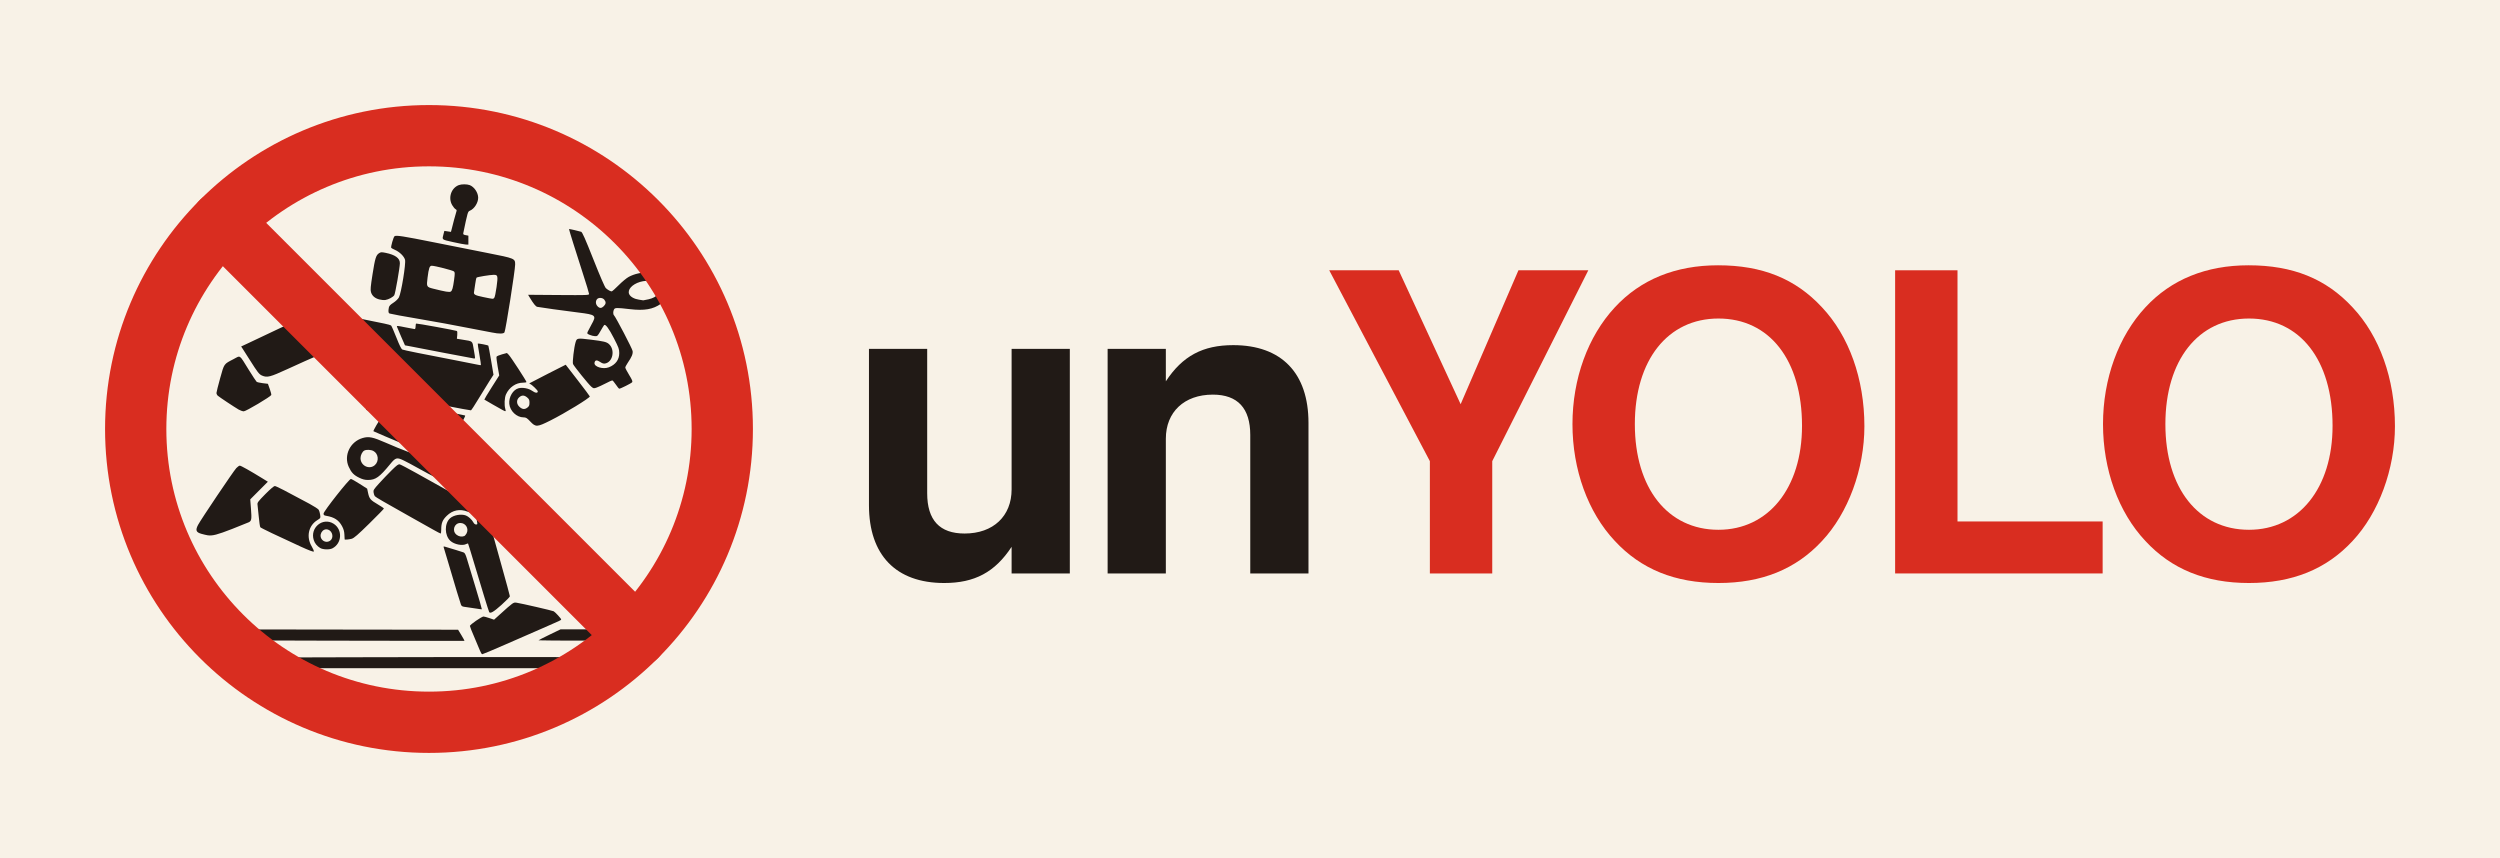
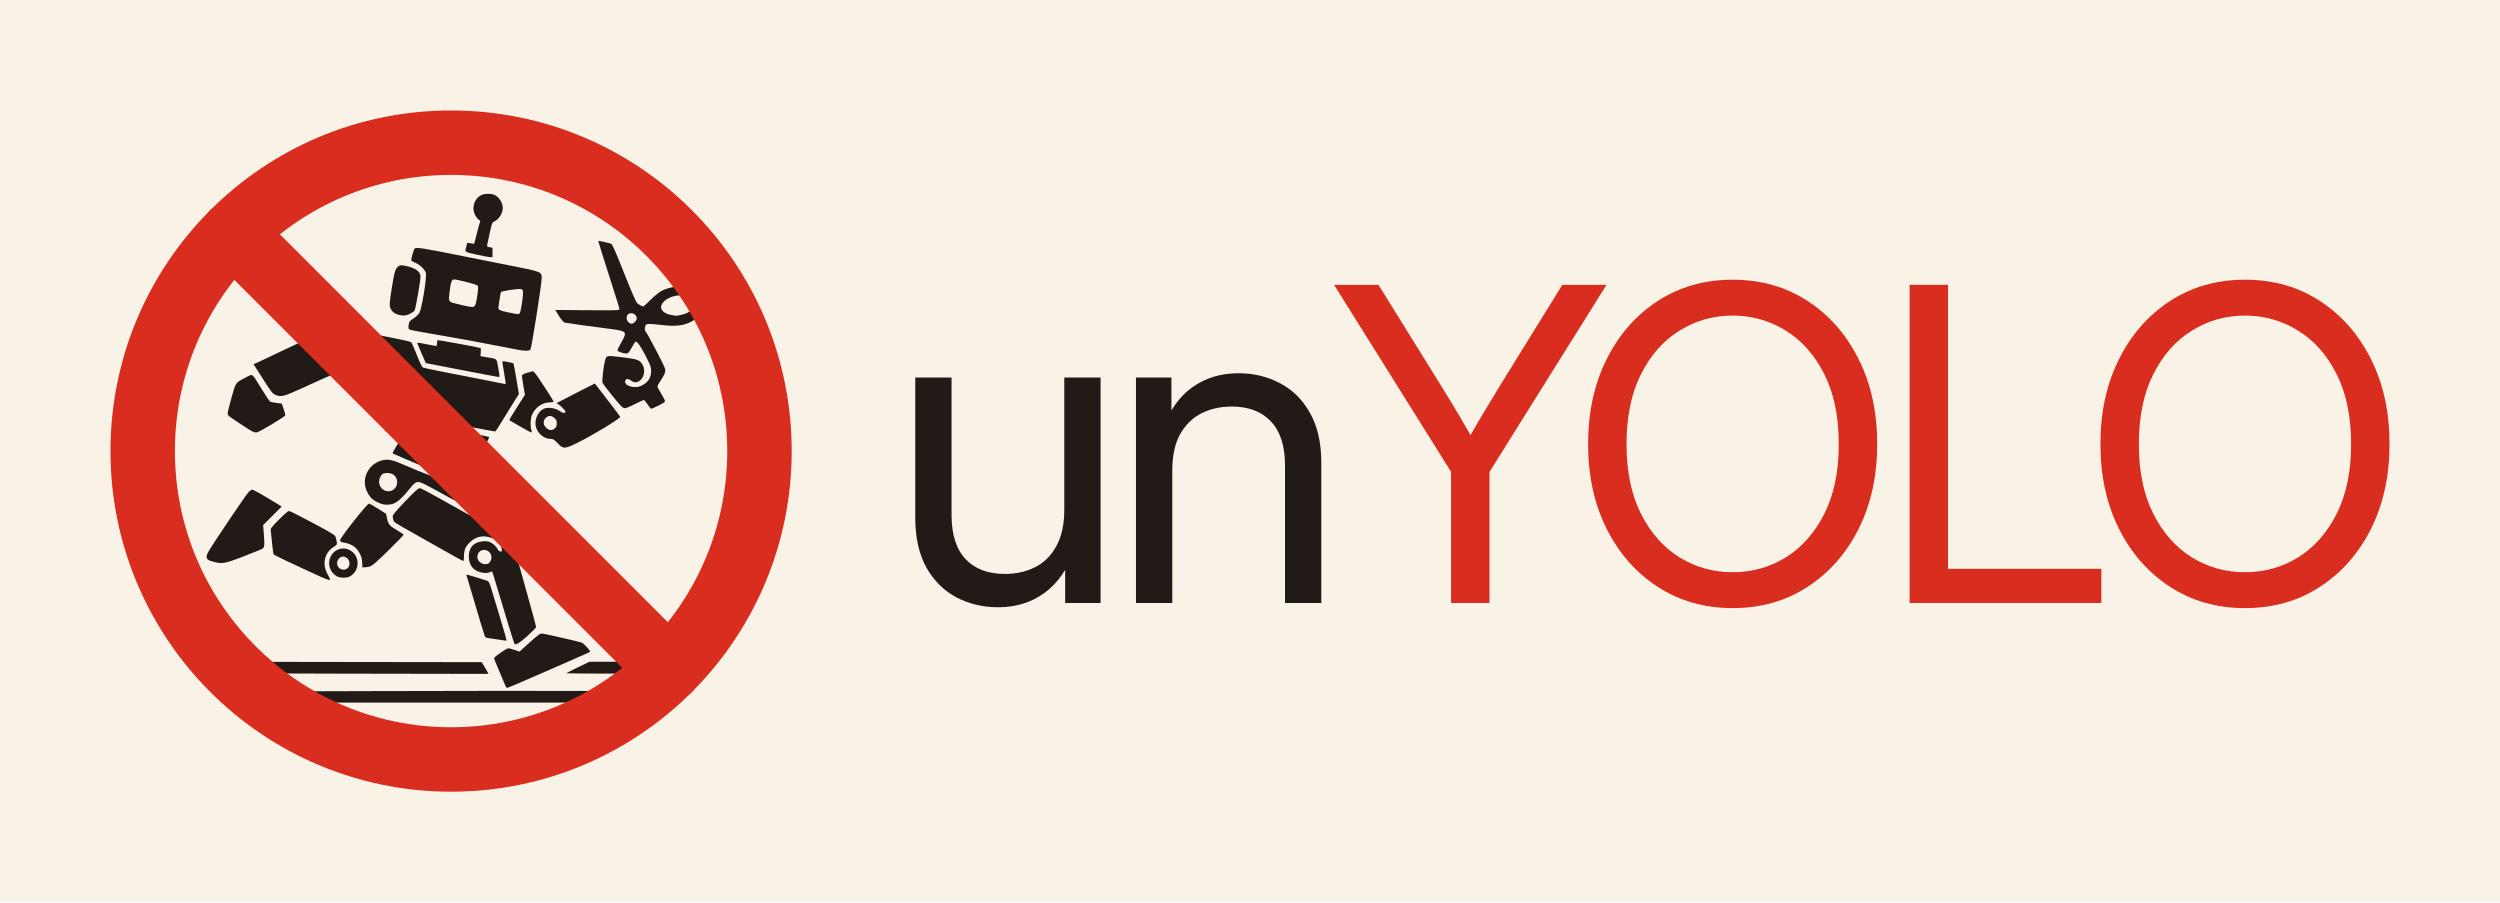
- <svg xmlns="http://www.w3.org/2000/svg" width="560" height="192.187" viewBox="0 0 1142.22 392" role="img" aria-labelledby="title" version="1.1" id="svg25">
+ <svg xmlns="http://www.w3.org/2000/svg" width="560" height="202.085" viewBox="0 0 1086.275 392" role="img" aria-labelledby="title" version="1.1" id="svg25">
  <defs id="defs29" />
-   <rect id="background" x="0" y="0" width="1142.22" height="392" fill="#f8f2e7" />
+   <rect id="background" x="0" y="0" width="1086.28" height="392" fill="#f8f2e7" />
  <g transform="translate(36,36)" id="g17">
    <g transform="matrix(1.302598,0,0,1.302598,44.1069,50.21171)" id="g9">
      <g transform="translate(-17.32738,-40.75645)" id="g7">
        <path fill="#211a16" d="m 34.981,207.089 -2.01,-1.852 46.284,-0.132 c 25.456,-0.073 56.344,-0.101 68.641,-0.063 l 22.357,0.069 -2.096,1.912 -2.096,1.912 -64.535,0.003 -64.535,0.003 z m 89.146,-4.432 c -0.288,-0.764 -1.19,-2.911 -2.003,-4.771 -0.814,-1.86 -1.479,-3.555 -1.479,-3.766 0,-0.437 4.144,-3.303 4.775,-3.303 0.228,0 1.154,0.25 2.059,0.556 l 1.645,0.556 2.004,-1.812 c 4.712,-4.262 4.773,-4.305 5.856,-4.152 1.553,0.219 12.585,2.765 13.046,3.011 0.537,0.286 2.629,2.556 2.629,2.852 0,0.269 -0.021,0.279 -6.482,3.088 -2.765,1.202 -8.592,3.748 -12.949,5.658 -4.357,1.91 -8.069,3.473 -8.249,3.473 -0.18,0 -0.563,-0.625 -0.851,-1.389 z m -54.214,-3.373 -43.338,-0.132 -1.919,-1.919 -1.919,-1.919 44.179,0.067 49.588,0.067 1.172,1.934 c 0.645,1.063 1.13,1.956 1.078,1.984 -0.052,0.028 -22.031,-0.009 -48.842,-0.082 z m 74.809,-0.118 c 0,-0.065 1.738,-0.958 3.861,-1.984 l 3.861,-1.867 h 16.511 c 9.081,0 16.511,0.046 16.511,0.102 0,0.056 -0.863,0.947 -1.918,1.98 l -1.918,1.878 -18.455,0.004 c -10.15,0.002 -18.455,-0.049 -18.455,-0.113 z m -17.304,-9.894 c -0.188,-0.304 -2.841,-8.916 -5.428,-17.619 -1.035,-3.482 -1.93,-6.379 -1.988,-6.438 -0.058,-0.058 -0.347,0.023 -0.64,0.18 -1.325,0.709 -4.205,0.131 -5.561,-1.116 -2.074,-1.906 -2.137,-6.09 -0.119,-7.915 1.262,-1.141 3.906,-1.61 5.558,-0.985 0.917,0.346 2.12,1.459 2.627,2.431 0.23,0.441 0.598,0.728 0.933,0.728 0.467,0 0.528,-0.113 0.389,-0.728 -0.09,-0.4 -0.24,-1.353 -0.332,-2.117 -0.196,-1.621 -0.222,-1.61 2.282,-0.902 l 1.715,0.485 1.002,3.681 c 0.551,2.025 2.309,8.339 3.908,14.031 1.598,5.692 2.906,10.52 2.906,10.73 0,0.209 -1.321,1.565 -2.935,3.012 -2.732,2.45 -3.934,3.158 -4.315,2.542 z m -8.769,-26.665 c 0.236,-0.09 0.613,-0.522 0.839,-0.958 0.869,-1.681 -0.314,-3.64 -2.198,-3.64 -2.114,0 -3.031,2.695 -1.387,4.078 0.789,0.664 1.849,0.865 2.746,0.521 z m 4.193,25.42 c -1.047,-0.181 -2.615,-0.412 -3.483,-0.513 -1.386,-0.161 -1.613,-0.27 -1.856,-0.888 -0.298,-0.757 -1.973,-6.301 -4.41,-14.595 -0.834,-2.838 -1.577,-5.322 -1.652,-5.521 -0.102,-0.271 0.023,-0.315 0.5,-0.176 2.28,0.665 6.017,1.816 6.49,1.999 0.412,0.159 0.72,0.74 1.144,2.156 0.319,1.066 1.656,5.488 2.97,9.826 1.315,4.338 2.348,7.922 2.296,7.964 -0.052,0.042 -0.951,-0.072 -1.998,-0.253 z M 61.405,166.339 c -8.27,-3.779 -14.041,-6.545 -14.274,-6.842 -0.129,-0.164 -0.375,-1.846 -0.547,-3.738 -0.172,-1.892 -0.367,-3.784 -0.433,-4.206 -0.108,-0.681 0.194,-1.086 2.709,-3.638 1.665,-1.69 3.041,-2.872 3.342,-2.872 0.462,0 3.905,1.764 12.188,6.243 1.584,0.857 3.033,1.797 3.221,2.089 0.187,0.292 0.416,1.067 0.509,1.722 0.167,1.183 0.16,1.195 -1.004,1.921 -3.127,1.949 -3.946,5.909 -1.92,9.274 0.481,0.799 0.797,1.581 0.701,1.736 -0.111,0.18 -1.745,-0.435 -4.491,-1.69 z m 6.719,0.435 c -1.147,-0.712 -1.873,-1.61 -2.247,-2.778 -1.396,-4.355 3.191,-8.118 6.972,-5.72 3.191,2.024 2.96,6.866 -0.413,8.621 -1.038,0.54 -3.351,0.474 -4.313,-0.123 z m 3.502,-2.555 c 1.317,-0.922 0.921,-3.254 -0.655,-3.853 -2.026,-0.77 -3.635,2.039 -2.066,3.608 0.746,0.746 1.862,0.846 2.721,0.245 z m 5.088,-0.455 c -0.005,-0.036 -0.042,-0.783 -0.082,-1.658 -0.054,-1.162 -0.284,-1.978 -0.851,-3.022 -1.131,-2.08 -2.713,-3.114 -5.474,-3.577 -0.817,-0.137 -0.992,-0.276 -0.992,-0.787 0,-0.809 8.998,-12.202 9.598,-12.154 0.232,0.019 1.609,0.793 3.06,1.72 l 2.638,1.686 0.328,1.535 c 0.428,2 0.849,2.492 3.409,3.979 1.173,0.682 2.133,1.34 2.133,1.463 0,0.123 -2.312,2.494 -5.137,5.269 -4.017,3.946 -5.358,5.107 -6.152,5.327 -0.91,0.253 -2.456,0.389 -2.478,0.219 z m -48.013,-1.432 c -0.437,-0.063 -1.424,-0.292 -2.193,-0.51 -1.919,-0.541 -2.196,-1.251 -1.217,-3.124 0.983,-1.879 12.429,-18.885 13.42,-19.938 0.445,-0.473 1.001,-0.86 1.235,-0.86 0.405,0 3.692,1.85 7.893,4.441 l 1.94,1.197 -3.088,3.096 -3.088,3.096 0.264,3.409 c 0.274,3.54 0.184,4.107 -0.729,4.596 -0.275,0.147 -2.922,1.211 -5.881,2.364 -5.218,2.033 -6.898,2.471 -8.555,2.232 z M 107.944,160.444 c -1.237,-0.697 -4.868,-2.737 -8.07,-4.533 -9.381,-5.262 -12.277,-6.945 -12.576,-7.305 -0.155,-0.187 -0.349,-0.753 -0.431,-1.258 -0.139,-0.856 -0.004,-1.08 1.972,-3.265 1.166,-1.29 3.133,-3.344 4.37,-4.564 1.877,-1.851 2.352,-2.191 2.87,-2.055 0.341,0.089 2.942,1.457 5.78,3.039 20.959,11.685 19.579,10.783 19.579,12.793 0,0.7 -0.055,1.273 -0.122,1.273 -0.067,0 -0.727,-0.238 -1.465,-0.529 -2.715,-1.07 -5.245,-0.569 -7.317,1.45 -1.504,1.465 -1.94,2.55 -1.942,4.834 -8.2e-4,0.764 -0.091,1.389 -0.2,1.388 -0.109,-3.3e-4 -1.21,-0.571 -2.447,-1.268 z M 81.883,142.166 c -1.941,-0.929 -2.798,-1.813 -3.723,-3.834 -1.844,-4.032 0.473,-8.849 4.871,-10.127 2.152,-0.625 3.528,-0.347 8.071,1.636 5.916,2.581 10.272,4.215 15.206,5.703 2.419,0.73 4.443,1.371 4.497,1.425 0.074,0.074 -2.125,4.372 -2.482,4.852 -0.073,0.099 -3.895,-1.907 -6.73,-3.532 -1.091,-0.626 -2.903,-1.589 -4.027,-2.14 -2.543,-1.248 -2.945,-1.148 -4.888,1.222 -3.739,4.561 -5.108,5.54 -7.754,5.55 -1.066,0.004 -1.879,-0.198 -3.043,-0.755 z m 5.436,-4.465 c 1.54,-1.377 1.255,-4.032 -0.533,-4.956 -0.894,-0.462 -2.457,-0.525 -3.198,-0.129 -0.681,0.365 -1.308,1.629 -1.308,2.638 0,2.673 3.101,4.179 5.039,2.447 z m 20.758,-3.622 c -3.308,-0.966 -7.656,-2.495 -10.98,-3.862 -3.118,-1.282 -10.112,-4.267 -10.28,-4.388 -0.183,-0.132 2.143,-4.11 2.478,-4.239 0.188,-0.072 2.337,0.295 4.775,0.816 2.438,0.521 4.461,0.916 4.494,0.878 0.033,-0.038 0.792,-1.534 1.687,-3.324 1.291,-2.584 1.721,-3.228 2.081,-3.119 0.249,0.075 1.942,0.446 3.761,0.823 4.467,0.927 11.093,2.279 11.906,2.43 0.364,0.068 0.801,0.165 0.972,0.217 0.493,0.15 -7.657,14.27 -8.274,14.334 -0.277,0.029 -1.456,-0.226 -2.62,-0.566 z m 1.6,-4.141 c 0.233,-0.45 0.351,-0.891 0.262,-0.979 -0.088,-0.088 -0.798,-0.358 -1.576,-0.599 l -1.415,-0.438 -0.439,0.921 c -0.241,0.506 -0.404,0.949 -0.362,0.984 0.164,0.134 2.475,0.889 2.783,0.909 0.178,0.011 0.514,-0.347 0.747,-0.797 z m -6.885,-2.794 c 0.364,-0.823 0.63,-1.513 0.592,-1.534 -0.443,-0.242 -1.609,-0.676 -1.659,-0.618 -0.43,0.494 -1.44,2.969 -1.275,3.125 0.191,0.18 0.833,0.394 1.479,0.492 0.111,0.017 0.499,-0.642 0.863,-1.465 z m 8.961,-2.214 c 0.506,-0.765 0.609,-1.098 0.366,-1.186 -0.186,-0.067 -0.844,-0.298 -1.463,-0.512 l -1.125,-0.39 -0.547,1.072 c -0.301,0.59 -0.509,1.109 -0.463,1.153 0.172,0.165 1.947,0.884 2.232,0.904 0.163,0.012 0.612,-0.457 1,-1.042 z m -6.513,-2.769 0.577,-1.187 -0.773,-0.4 c -0.425,-0.22 -0.827,-0.311 -0.892,-0.202 -0.603,1.007 -1.245,2.254 -1.181,2.293 0.206,0.128 1.419,0.649 1.548,0.664 0.08,0.01 0.405,-0.516 0.722,-1.169 z m 36.594,0.261 c -1.19,-1.258 -1.51,-1.455 -2.364,-1.455 -2.423,0 -4.764,-2.221 -5.007,-4.749 -0.229,-2.384 1.319,-4.978 3.263,-5.466 1.431,-0.359 3.528,0.039 4.753,0.903 1.141,0.804 1.976,0.884 1.976,0.188 0,-0.368 -2.064,-2.364 -2.665,-2.577 -0.208,-0.073 -0.318,-0.192 -0.245,-0.262 0.073,-0.071 2.961,-1.564 6.419,-3.318 l 6.287,-3.189 4.227,5.465 c 2.325,3.005 4.229,5.55 4.23,5.655 0.009,0.551 -8.744,5.898 -13.805,8.433 -4.711,2.36 -5.168,2.384 -7.071,0.372 z m -0.985,-4.914 c 0.562,-0.442 0.697,-0.771 0.697,-1.696 0,-0.957 -0.135,-1.262 -0.814,-1.833 -1.004,-0.844 -1.852,-0.87 -2.768,-0.082 -1.067,0.918 -1.026,2.399 0.093,3.399 1.007,0.9 1.837,0.963 2.792,0.212 z m -50.235,2.216 c -3.347,-0.648 -6.165,-1.259 -6.263,-1.357 -0.15,-0.15 -1.292,-7.514 -1.182,-7.624 0.02,-0.021 1.228,0.126 2.683,0.326 5.73,0.787 5.909,0.789 6.176,0.08 0.267,-0.709 1.453,-7.923 1.319,-8.017 -0.678,-0.475 -2.073,-1.151 -2.079,-1.007 -0.025,0.57 -1.249,7.487 -1.339,7.57 -0.059,0.054 -1.179,-0.066 -2.489,-0.267 -4.475,-0.687 -4.049,-0.501 -4.251,-1.849 -0.207,-1.381 0.186,-1.08 -6.464,-4.948 -6.024,-3.504 -5.671,-3.158 -4.059,-3.975 1.889,-0.957 2.781,-1.781 3.641,-3.361 0.879,-1.616 1.19,-4.143 0.694,-5.646 -0.4,-1.211 -2.073,-3.352 -3.01,-3.85 -2.328,-1.238 0.746,-1.007 8.713,0.654 3.187,0.664 6.747,1.39 7.911,1.612 1.164,0.222 2.252,0.542 2.416,0.712 0.165,0.169 0.998,2.078 1.852,4.241 1.082,2.741 1.713,4.002 2.082,4.16 0.54,0.231 7.411,1.621 18.785,3.8 3.493,0.669 6.87,1.338 7.507,1.487 0.636,0.149 1.201,0.227 1.254,0.173 0.054,-0.054 -0.192,-1.752 -0.547,-3.775 -0.355,-2.022 -0.606,-3.716 -0.558,-3.764 0.152,-0.152 3.586,0.515 3.714,0.722 0.068,0.109 0.501,2.448 0.963,5.198 l 0.84,5 -1.445,2.249 c -0.795,1.237 -2.508,4.02 -3.808,6.185 -1.3,2.165 -2.491,3.985 -2.648,4.046 -0.221,0.085 -16.961,-3.149 -19.603,-3.788 -0.506,-0.122 -0.765,0.237 -2.204,3.06 -1.146,2.248 -1.762,3.189 -2.073,3.166 -0.243,-0.018 -3.18,-0.562 -6.527,-1.211 z m -51.065,-1.49 c -1.452,-0.836 -6.773,-4.37 -7.342,-4.875 -0.255,-0.226 -0.458,-0.661 -0.452,-0.966 0.006,-0.305 0.588,-2.627 1.293,-5.161 1.446,-5.194 1.25,-4.914 4.705,-6.701 2.558,-1.323 1.868,-1.813 5.367,3.815 1.328,2.136 2.556,4.001 2.729,4.143 0.173,0.143 1.132,0.36 2.132,0.482 l 1.818,0.222 0.65,1.808 c 0.357,0.995 0.596,1.947 0.531,2.117 -0.226,0.586 -8.89,5.732 -9.646,5.729 -0.399,-0.002 -1.202,-0.277 -1.784,-0.613 z m 92.604,0.179 c -0.837,-0.438 -6.282,-3.554 -6.446,-3.689 -0.053,-0.043 1.102,-1.966 2.566,-4.272 l 2.662,-4.193 -0.546,-3.091 c -0.3,-1.7 -0.483,-3.257 -0.405,-3.459 0.078,-0.203 0.932,-0.582 1.899,-0.844 l 1.758,-0.476 0.636,0.639 c 0.694,0.697 6.21,9.17 6.21,9.54 0,0.125 -0.566,0.229 -1.257,0.23 -2.46,0.005 -4.792,1.619 -5.922,4.098 -0.529,1.161 -0.652,3.686 -0.248,5.095 0.278,0.969 0.204,1.003 -0.908,0.422 z m 31.076,-8.214 c -0.945,-0.795 -6.015,-7.076 -6.409,-7.939 -0.271,-0.594 0.348,-5.865 0.9,-7.665 0.446,-1.455 0.554,-1.473 5.342,-0.887 4.544,0.556 5.53,0.795 6.358,1.545 2.208,1.999 1.392,6.273 -1.301,6.812 -0.579,0.116 -1.043,-0.025 -1.824,-0.556 -1.139,-0.773 -1.794,-0.659 -1.943,0.339 -0.206,1.376 2.985,2.357 5.045,1.55 2.361,-0.925 3.635,-2.666 3.635,-4.968 0,-1.411 -0.177,-1.906 -1.859,-5.189 -1.776,-3.466 -2.995,-5.106 -3.448,-4.639 -0.115,0.119 -0.683,1.05 -1.262,2.068 -0.989,1.739 -1.107,1.85 -1.938,1.815 -0.487,-0.02 -1.327,-0.228 -1.866,-0.462 -0.938,-0.406 -0.967,-0.456 -0.661,-1.158 0.175,-0.403 0.765,-1.525 1.311,-2.492 1.804,-3.197 1.568,-3.412 -4.564,-4.172 -5.181,-0.642 -13.58,-1.806 -14.475,-2.005 -0.546,-0.122 -1.319,-1.083 -2.656,-3.301 l -0.558,-0.926 10.697,0.081 c 10.065,0.076 10.697,0.054 10.697,-0.384 0,-0.256 -1.007,-3.567 -2.238,-7.357 -2.285,-7.036 -4.87,-15.322 -4.806,-15.404 0.058,-0.074 3.69,0.749 4.27,0.967 0.406,0.153 1.434,2.476 4.301,9.715 2.371,5.989 3.987,9.714 4.361,10.055 0.679,0.618 1.612,1.136 2.046,1.136 0.163,0 1.272,-0.985 2.465,-2.189 1.193,-1.204 2.773,-2.51 3.512,-2.902 4.109,-2.18 9.638,-1.998 11.953,0.394 2.536,2.62 2.218,7.003 -0.655,9.029 -2.802,1.975 -5.79,2.494 -10.918,1.896 -4.62,-0.538 -5.212,-0.527 -5.55,0.105 -0.34,0.634 -0.355,1.68 -0.03,2.015 0.678,0.699 6.45,11.759 6.562,12.575 0.14,1.012 -0.289,2.035 -1.764,4.213 -0.444,0.655 -0.807,1.366 -0.808,1.58 -6.2e-4,0.214 0.606,1.379 1.347,2.588 1.085,1.77 1.287,2.273 1.033,2.579 -0.318,0.383 -4.047,2.249 -4.494,2.249 -0.132,0 -0.675,-0.655 -1.206,-1.455 -0.531,-0.8 -1.099,-1.455 -1.261,-1.455 -0.163,0 -1.218,0.48 -2.346,1.067 -1.128,0.587 -2.529,1.235 -3.114,1.442 -1.022,0.36 -1.096,0.348 -1.879,-0.311 z m 4.391,-28.247 c 0.775,-0.775 0.823,-1.459 0.162,-2.276 -0.617,-0.762 -2.071,-0.824 -2.592,-0.111 -0.528,0.722 -0.439,1.727 0.216,2.424 0.739,0.787 1.402,0.775 2.215,-0.037 z m 15.697,-2.404 c 3.108,-0.707 4.59,-2.562 3.722,-4.658 -0.67,-1.618 -3.85,-2.298 -6.715,-1.435 -2.831,0.852 -4.534,2.789 -3.795,4.316 0.453,0.938 1.775,1.671 3.458,1.917 0.759,0.111 1.415,0.216 1.459,0.234 0.044,0.018 0.886,-0.15 1.871,-0.374 z M 47.719,106.299 c -0.989,-0.431 -1.53,-1.121 -4.257,-5.441 -1.149,-1.819 -2.304,-3.634 -2.567,-4.033 l -0.479,-0.726 2.212,-1.032 c 1.217,-0.568 6.141,-2.899 10.944,-5.181 4.802,-2.282 9.495,-4.444 10.428,-4.804 1.508,-0.582 1.741,-0.611 2.094,-0.258 0.353,0.353 0.287,0.519 -0.598,1.499 -0.547,0.606 -1.219,1.594 -1.492,2.196 -0.619,1.363 -0.661,3.862 -0.092,5.531 0.528,1.55 2.294,3.57 3.653,4.179 l 1.047,0.469 -0.905,0.389 c -3.678,1.583 -5.856,2.556 -10.988,4.91 -6.214,2.85 -7.176,3.096 -8.999,2.303 z m 63.797,-7.973 c -5.53,-1.075 -10.861,-2.106 -11.847,-2.291 L 97.876,95.699 96.535,92.656 c -0.738,-1.673 -1.399,-3.237 -1.471,-3.474 -0.115,-0.384 0.202,-0.363 2.869,0.187 1.65,0.341 3.148,0.624 3.33,0.63 0.203,0.007 0.331,-0.342 0.331,-0.899 0,-0.501 0.093,-0.968 0.208,-1.039 0.18,-0.111 13.454,2.303 14.242,2.591 0.186,0.068 0.248,0.591 0.168,1.424 l -0.126,1.316 1.949,0.316 c 3.782,0.614 3.43,0.307 3.97,3.458 0.585,3.414 0.582,3.168 0.03,3.139 -0.255,-0.013 -4.987,-0.904 -10.517,-1.979 z M 68.124,96.474 c -2.14,-1.113 -3.146,-2.899 -2.992,-5.311 0.084,-1.318 0.271,-1.903 0.888,-2.776 3.335,-4.721 10.797,-1.067 9.373,4.589 -0.369,1.464 -1.629,3.058 -2.808,3.551 -1.163,0.486 -3.477,0.459 -4.46,-0.052 z m 3.145,-2.748 c 1.542,-0.586 1.838,-2.927 0.503,-3.977 -2.134,-1.679 -4.91,0.913 -3.355,3.132 0.683,0.975 1.71,1.279 2.852,0.845 z M 128.449,91.206 c -0.873,-0.181 -4.564,-0.888 -8.202,-1.571 -3.638,-0.683 -7.448,-1.407 -8.467,-1.61 -1.019,-0.203 -4.71,-0.855 -8.202,-1.45 -6.508,-1.108 -10.228,-1.79 -11.046,-2.024 -0.483,-0.138 -0.577,-0.782 -0.31,-2.118 0.111,-0.557 0.533,-1.005 1.557,-1.653 0.808,-0.511 1.64,-1.308 1.958,-1.875 0.809,-1.439 2.515,-11.891 2.158,-13.218 -0.325,-1.205 -1.877,-2.737 -3.5,-3.453 -0.685,-0.302 -1.293,-0.636 -1.351,-0.741 -0.197,-0.357 0.797,-3.814 1.168,-4.065 0.597,-0.403 2.888,-0.048 13.835,2.145 5.691,1.14 14.158,2.825 18.814,3.744 9.588,1.893 9.657,1.922 9.657,4.045 0,1.953 -3.305,22.955 -3.74,23.771 -0.295,0.553 -1.878,0.579 -4.33,0.071 z m 0.719,-12.138 c 0.205,-0.205 0.564,-1.858 0.835,-3.848 0.532,-3.898 0.447,-4.263 -0.991,-4.254 -1.298,0.007 -5.777,0.738 -6.021,0.982 -0.121,0.121 -0.344,1.169 -0.496,2.329 -0.152,1.16 -0.328,2.348 -0.391,2.64 -0.207,0.956 0.29,1.242 3.204,1.843 3.631,0.749 3.435,0.733 3.859,0.309 z m -15.221,-2.23 c 0.494,-0.314 0.775,-1.312 1.152,-4.1 0.301,-2.223 0.297,-2.64 -0.029,-2.953 -0.394,-0.379 -6.702,-2 -7.782,-2 -0.791,0 -1.069,0.783 -1.497,4.214 -0.393,3.146 -0.346,3.237 1.965,3.821 4.311,1.089 5.715,1.32 6.191,1.018 z m -25.126,2.751 c -1.538,-0.424 -2.485,-1.266 -2.87,-2.551 -0.237,-0.792 -0.14,-1.916 0.54,-6.234 0.895,-5.685 1.213,-6.715 2.287,-7.419 0.622,-0.407 0.876,-0.421 2.326,-0.125 3.371,0.689 5.009,1.889 4.983,3.649 -0.023,1.56 -1.611,10.633 -1.958,11.189 -0.415,0.665 -1.979,1.515 -3.117,1.693 -0.509,0.08 -1.495,-0.011 -2.19,-0.203 z m 25.871,-20.115 c -4.088,-0.926 -3.841,-0.708 -3.272,-2.895 l 0.265,-1.02 1.159,0.174 1.159,0.174 0.263,-1.006 c 0.145,-0.553 0.51,-1.985 0.812,-3.182 0.301,-1.197 0.662,-2.474 0.8,-2.839 0.206,-0.543 0.159,-0.714 -0.26,-0.938 -0.282,-0.151 -0.814,-0.789 -1.182,-1.417 -1.5,-2.56 -0.357,-6.02 2.324,-7.033 0.957,-0.361 2.847,-0.361 3.802,7.93e-4 1.598,0.605 2.976,2.645 2.988,4.423 0.012,1.767 -1.352,3.912 -2.893,4.551 -0.744,0.308 -0.783,0.438 -2.325,7.842 -0.097,0.467 0.042,0.591 0.833,0.74 l 0.95,0.178 v 1.576 1.576 l -0.86,-0.032 c -0.473,-0.018 -2.527,-0.41 -4.564,-0.871 z" id="path5" />
      </g>
    </g>
    <g fill="none" stroke="#d92d20" stroke-width="28" id="g15">
      <path id="circle11" d="M 294,160 A 134,134 0 0 1 160,294 134,134 0 0 1 26,160 134,134 0 0 1 160,26 134,134 0 0 1 294,160 Z" />
      <path d="m 65.25,65.25 189.5,189.5" stroke-linecap="round" id="path13" />
    </g>
  </g>
-   <g aria-label="unYOLO" id="text23" style="font-weight:700;font-size:190px;font-family:Helvetica, Arial, sans-serif;letter-spacing:-8" transform="translate(12)">
-     <path d="M 476.79,262 V 159.4 h -26.6 v 64.22 c 0,12.16 -8.36,20.14 -21.47,20.14 -11.4,0 -17.1,-6.08 -17.1,-18.43 V 159.4 h -26.6 v 71.44 c 0,22.8 12.35,35.53 34.39,35.53 13.87,0 23.18,-4.94 30.78,-16.53 V 262 Z" style="fill:#211a16" id="path32" />
-     <path d="M 494.06,159.4 V 262 h 26.6 v -61.56 c 0,-12.16 8.36,-20.14 21.47,-20.14 11.4,0 17.1,6.27 17.1,18.43 V 262 h 26.6 v -68.78 c 0,-22.8 -12.35,-35.53 -34.39,-35.53 -13.87,0 -23.18,4.94 -30.78,16.53 V 159.4 Z" style="fill:#211a16" id="path34" />
-     <path d="m 669.79,210.7 43.89,-87.21 h -31.92 l -26.41,61.18 -28.31,-61.18 h -31.73 l 45.98,87.21 V 262 h 28.5 z" style="fill:#d92d20" id="path36" />
-     <path d="m 772.94,121.21 c -19.38,0 -35.34,6.46 -47.12,19.19 -12.35,13.3 -19.38,32.68 -19.38,53.39 0,20.71 7.03,40.28 19.38,53.39 11.97,12.92 27.55,19.19 47.31,19.19 19.76,0 35.34,-6.27 47.31,-19.19 11.97,-12.73 19.38,-32.87 19.38,-52.44 0,-21.66 -7.03,-41.23 -19.38,-54.34 -12.16,-13.11 -27.36,-19.19 -47.5,-19.19 z m 0.19,24.32 c 23.37,0 38.19,19 38.19,49.02 0,28.5 -15.39,47.5 -38.19,47.5 -23.18,0 -38.19,-19 -38.19,-48.26 0,-29.26 15.01,-48.26 38.19,-48.26 z" style="fill:#d92d20" id="path38" />
-     <path d="m 882.36,123.49 h -28.5 V 262 h 94.81 v -23.75 h -66.31 z" style="fill:#d92d20" id="path40" />
-     <path d="m 1015.34,121.21 c -19.38,0 -35.34,6.46 -47.12,19.19 -12.35,13.3 -19.38,32.68 -19.38,53.39 0,20.71 7.03,40.28 19.38,53.39 11.97,12.92 27.55,19.19 47.31,19.19 19.76,0 35.34,-6.27 47.31,-19.19 11.97,-12.73 19.38,-32.87 19.38,-52.44 0,-21.66 -7.03,-41.23 -19.38,-54.34 -12.16,-13.11 -27.36,-19.19 -47.5,-19.19 z m 0.19,24.32 c 23.37,0 38.19,19 38.19,49.02 0,28.5 -15.39,47.5 -38.19,47.5 -23.18,0 -38.19,-19 -38.19,-48.26 0,-29.26 15.01,-48.26 38.19,-48.26 z" style="fill:#d92d20" id="path42" />
+   <g aria-label="unYOLO" id="text23" style="font-size:190px;font-family:Inter, ui-sans-serif, system-ui, '-apple-system', BlinkMacSystemFont, 'Segoe UI', sans-serif;letter-spacing:-8" transform="translate(12)">
+     <path d="m 421.686,263.855 q -9.834,0 -18.091,-4.268 -8.164,-4.36 -13.081,-12.988 -4.824,-8.721 -4.824,-21.709 v -60.859 h 15.771 v 59.746 q 0,12.71 6.123,19.204 6.123,6.401 17.07,6.401 7.144,0 12.988,-2.876 5.845,-2.876 9.277,-9.092 3.525,-6.216 3.525,-16.05 V 164.031 H 466.217 V 262 h -15.4 v -23.75 h 4.453 q -4.824,13.174 -13.452,19.39 -8.535,6.216 -20.132,6.216 z" style="fill:#211a16" id="path32" />
+     <path d="M 497.367,204.666 V 262 H 481.596 v -97.969 h 15.4 v 23.75 h -4.453 q 4.824,-13.267 13.359,-19.39 8.628,-6.216 20.225,-6.216 9.927,0 18.091,4.36 8.164,4.268 12.988,12.896 4.917,8.628 4.917,21.709 V 262 h -15.771 v -59.746 q 0,-12.71 -6.123,-19.111 -6.03,-6.494 -17.07,-6.494 -7.144,0 -12.988,2.876 -5.845,2.876 -9.37,9.092 -3.433,6.123 -3.433,16.05 z" style="fill:#211a16" id="path34" />
+     <path d="m 618.508,262 v -56.963 l -50.84,-81.27 h 19.297 l 27.739,44.717 q 4.175,6.68 8.071,13.359 3.896,6.68 7.793,13.359 h -7.144 q 3.804,-6.68 7.7,-13.359 3.989,-6.68 8.071,-13.359 l 27.646,-44.717 h 19.204 l -50.84,81.27 V 262 Z" style="fill:#d92d20" id="path36" />
+     <path d="m 740.854,264.227 q -18.276,0 -32.471,-9.185 -14.194,-9.185 -22.266,-25.234 -8.071,-16.143 -8.071,-36.831 0,-20.874 8.071,-36.924 8.071,-16.143 22.266,-25.327 14.194,-9.185 32.471,-9.185 18.369,0 32.471,9.185 14.194,9.185 22.266,25.327 8.071,16.05 8.071,36.924 0,20.688 -8.071,36.831 -8.071,16.05 -22.266,25.234 -14.102,9.185 -32.471,9.185 z m 0,-15.586 q 12.524,0 23.008,-6.401 10.483,-6.494 16.792,-18.926 6.309,-12.432 6.309,-30.337 0,-17.998 -6.309,-30.43 -6.309,-12.524 -16.792,-18.926 -10.483,-6.494 -23.008,-6.494 -12.524,0 -23.008,6.494 -10.483,6.401 -16.792,18.926 -6.309,12.432 -6.309,30.43 0,17.905 6.309,30.337 6.309,12.432 16.792,18.926 10.483,6.401 23.008,6.401 z" style="fill:#d92d20" id="path38" />
+     <path d="M 817.742,262 V 123.768 h 16.699 v 123.389 h 66.611 V 262 Z" style="fill:#d92d20" id="path40" />
+     <path d="m 963.468,264.227 q -18.276,0 -32.471,-9.185 -14.194,-9.185 -22.266,-25.234 -8.071,-16.143 -8.071,-36.831 0,-20.874 8.071,-36.924 8.071,-16.143 22.266,-25.327 14.194,-9.185 32.471,-9.185 18.369,0 32.471,9.185 14.194,9.185 22.266,25.327 8.071,16.05 8.071,36.924 0,20.688 -8.071,36.831 -8.071,16.05 -22.266,25.234 -14.102,9.185 -32.471,9.185 z m 0,-15.586 q 12.524,0 23.008,-6.401 10.483,-6.494 16.792,-18.926 6.309,-12.432 6.309,-30.337 0,-17.998 -6.309,-30.43 -6.309,-12.524 -16.792,-18.926 -10.483,-6.494 -23.008,-6.494 -12.524,0 -23.008,6.494 -10.483,6.401 -16.792,18.926 -6.309,12.432 -6.309,30.43 0,17.905 6.309,30.337 6.309,12.432 16.792,18.926 10.483,6.401 23.008,6.401 z" style="fill:#d92d20" id="path42" />
  </g>
</svg>
